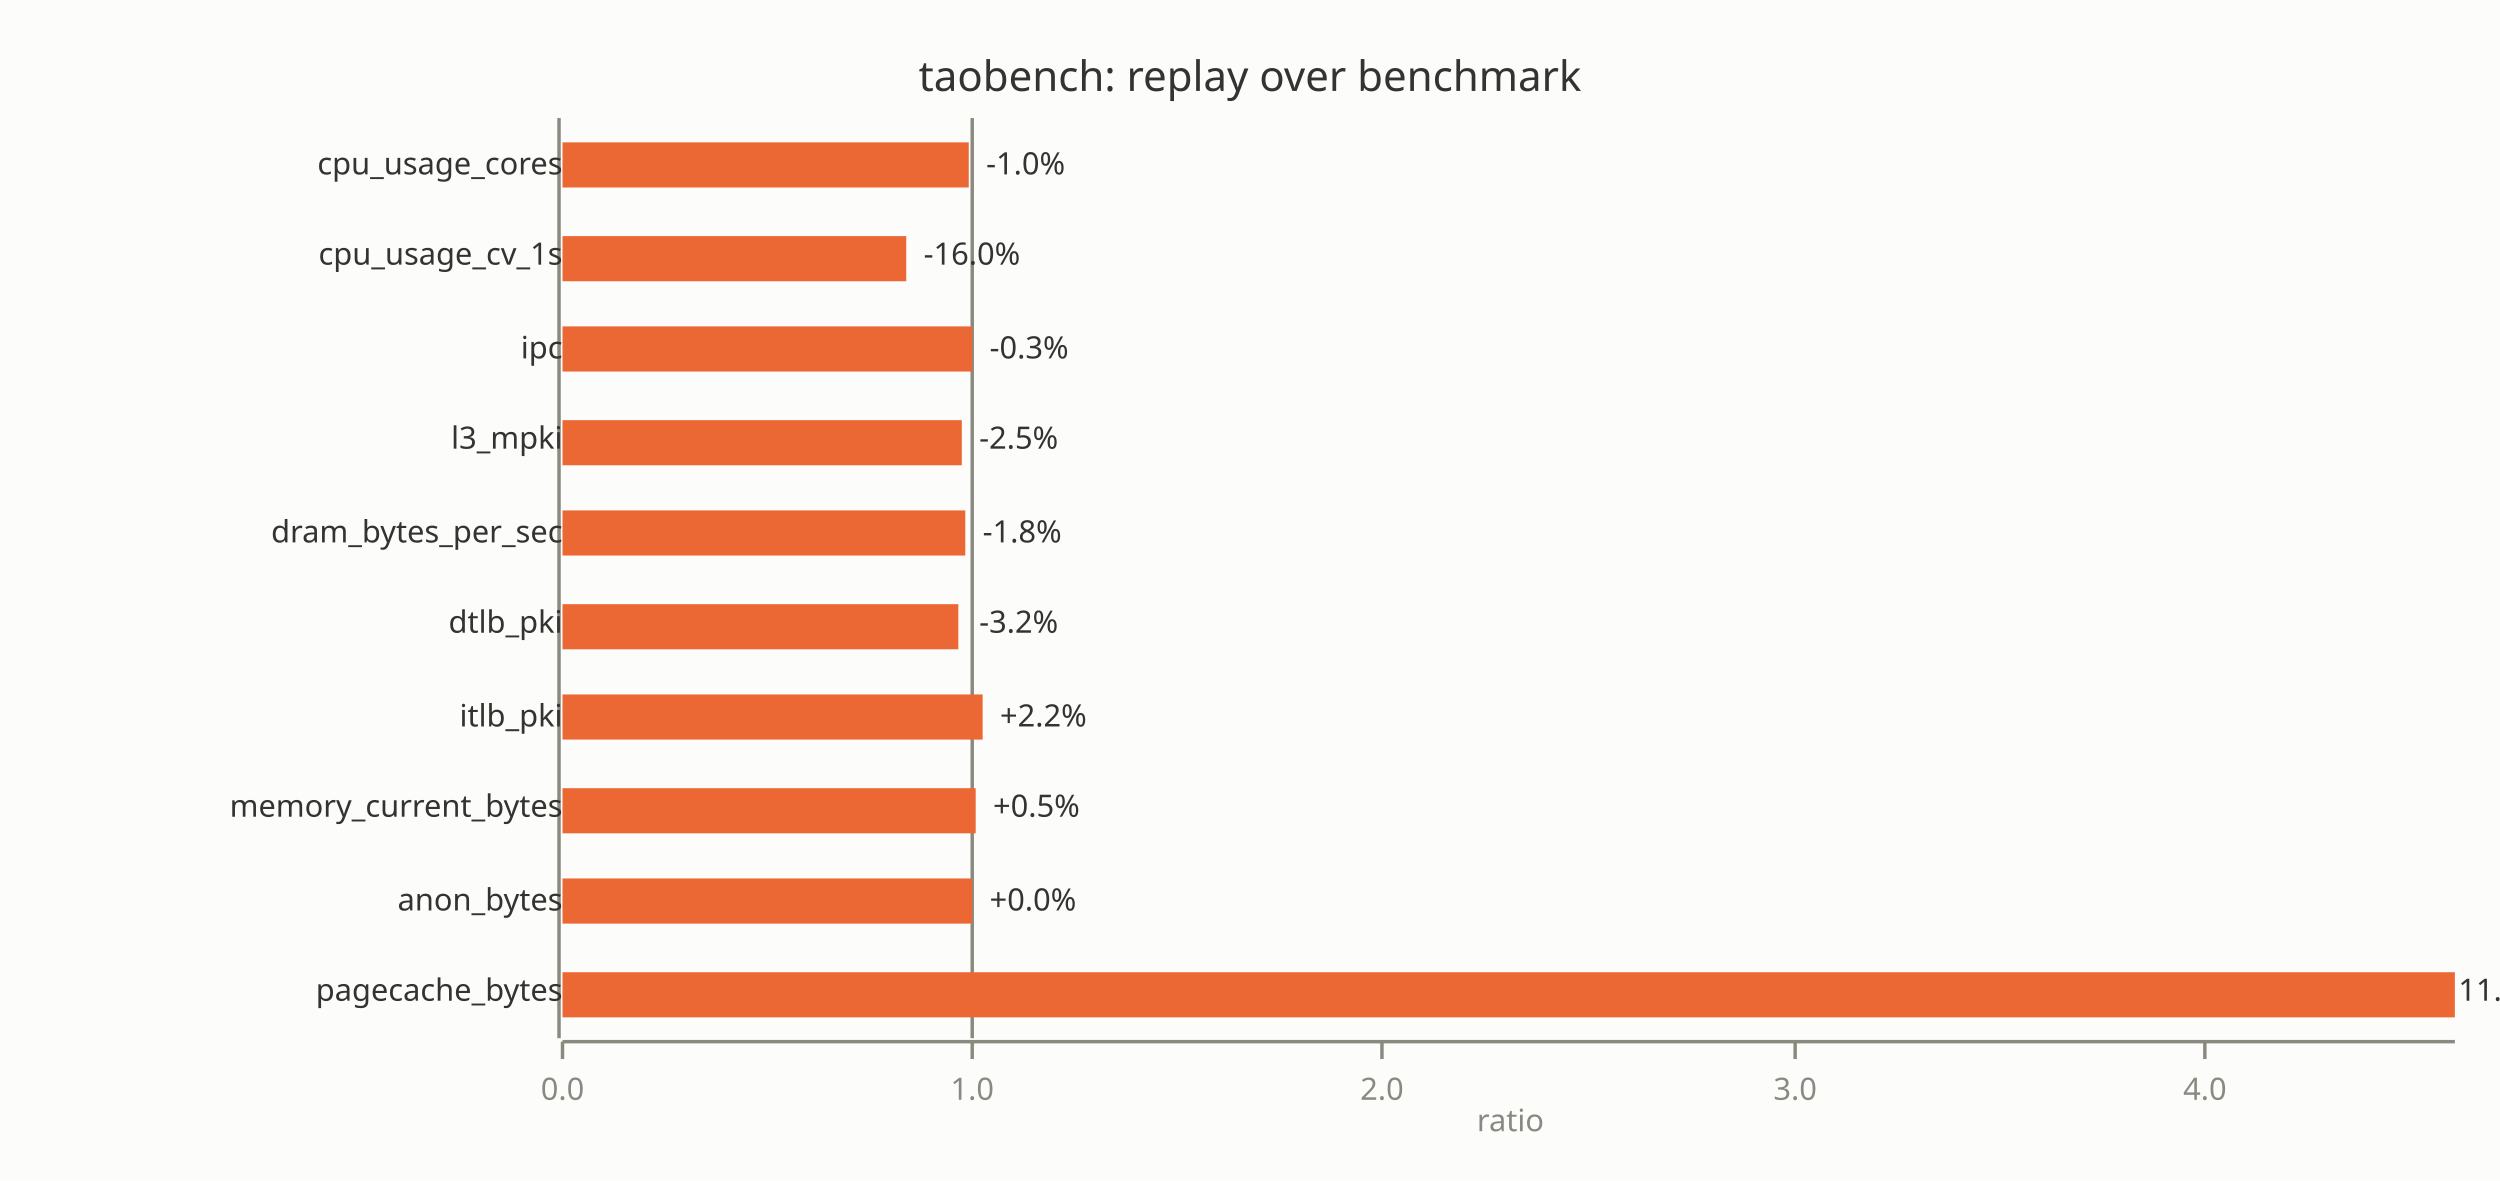
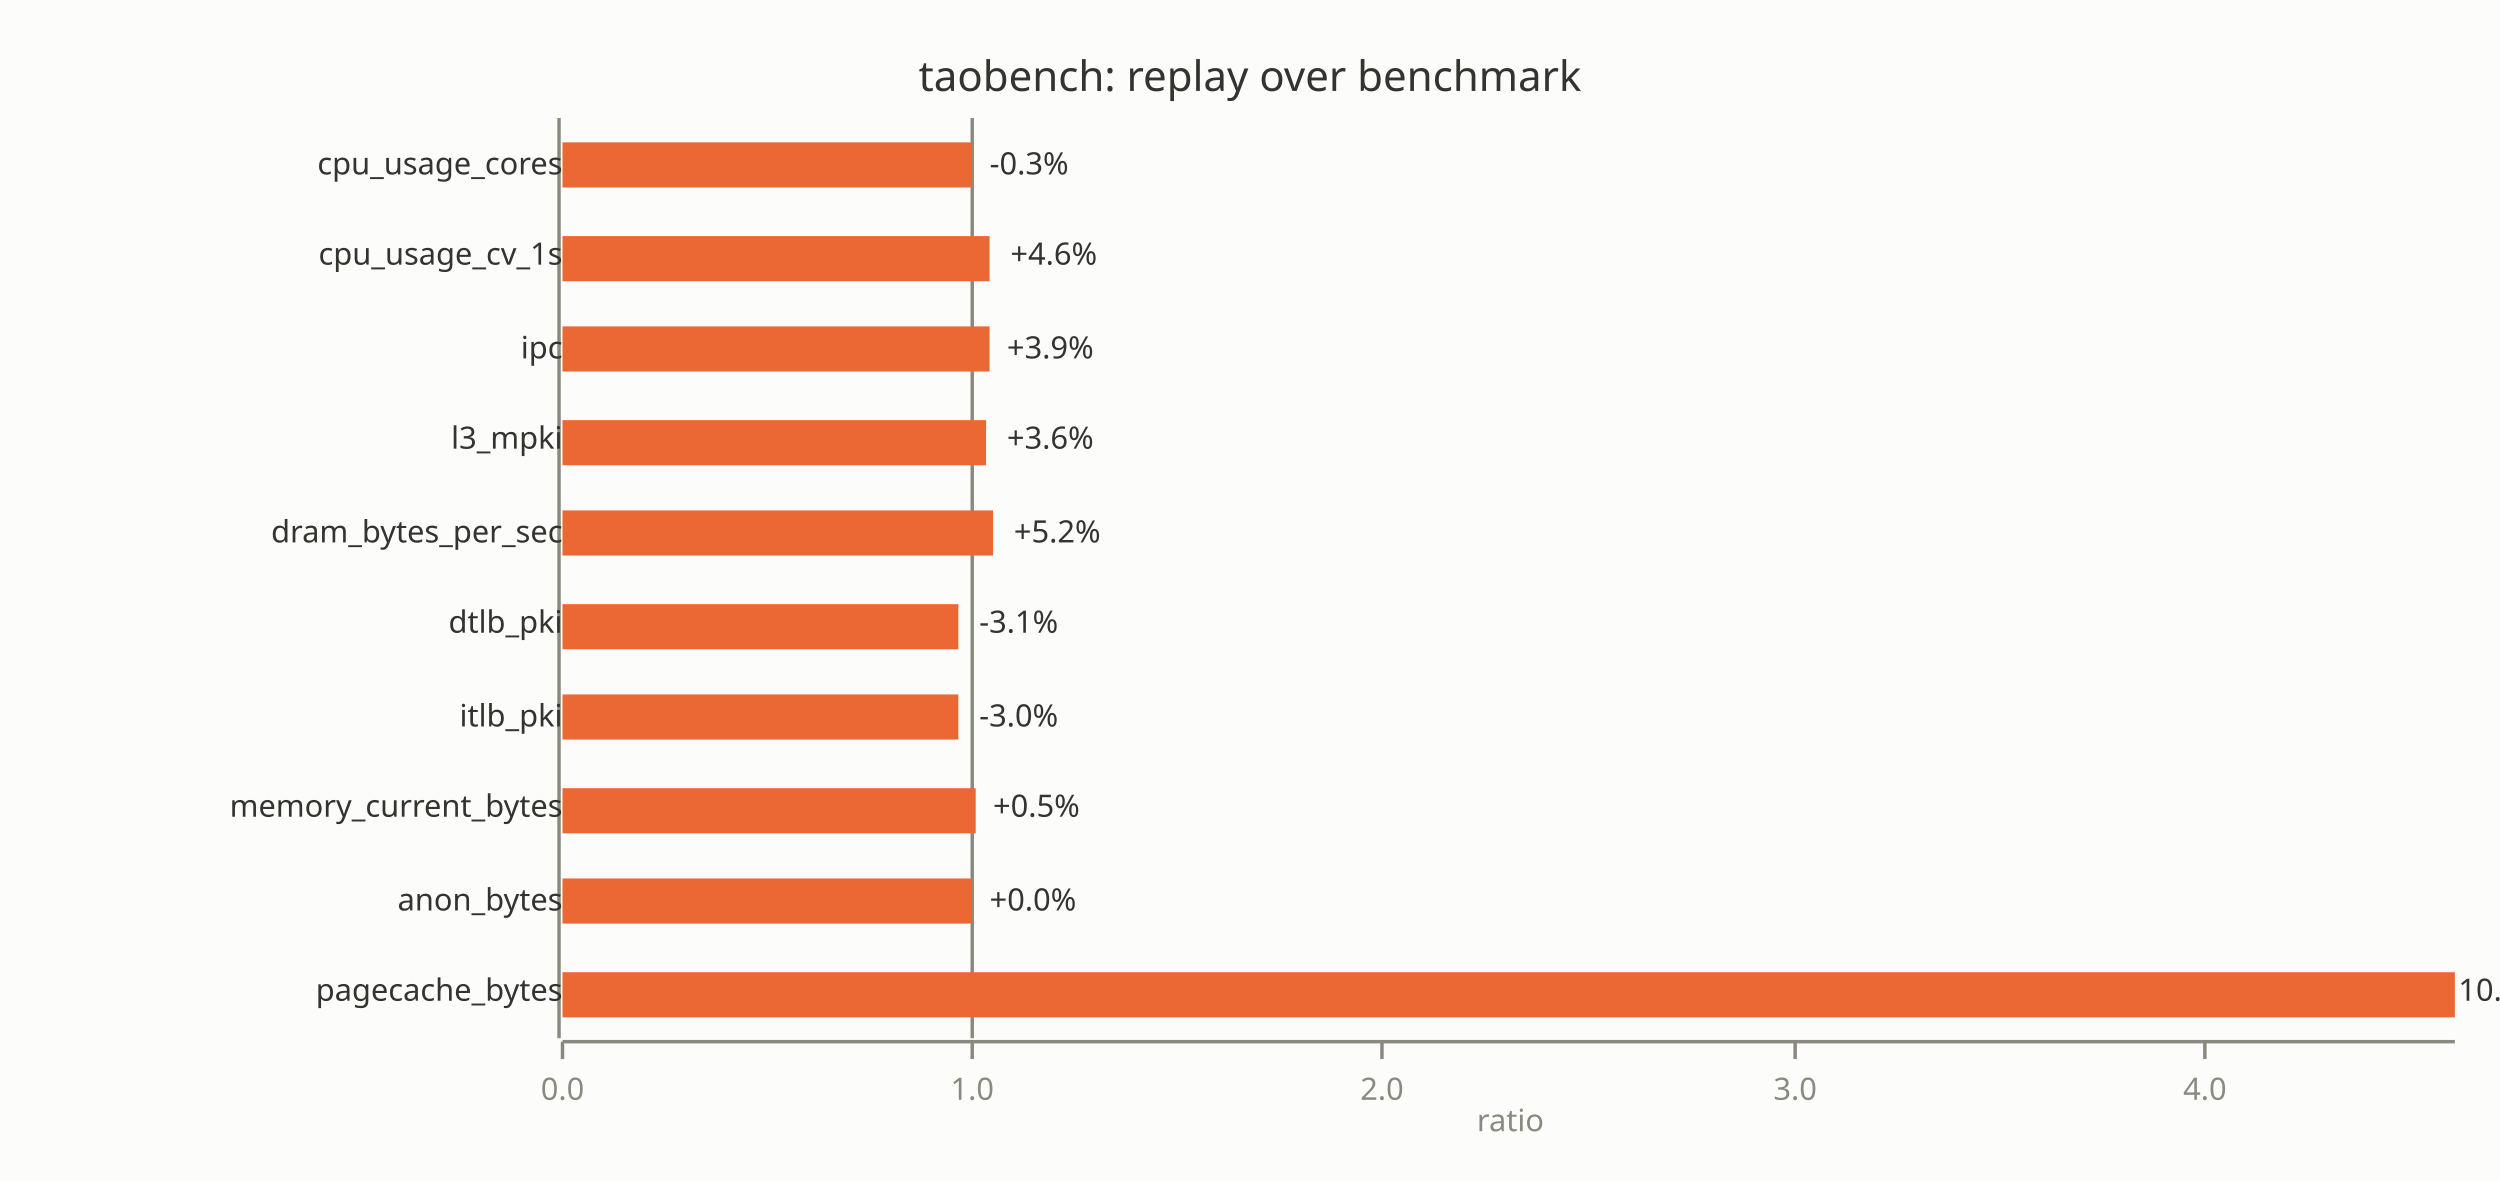
<svg xmlns="http://www.w3.org/2000/svg" width="720" height="340" viewBox="0 0 720 340">
  <rect x="0" y="0" width="720" height="340" opacity="1" fill="#FCFCFB" stroke="none" />
  <text x="360" y="17" dy="0.76em" text-anchor="middle" font-family="sans-serif" font-size="12.097" opacity="1" fill="#333330">
taobench: replay over benchmark
</text>
  <text x="435" y="328" dy="-0.5ex" text-anchor="middle" font-family="sans-serif" font-size="8.871" opacity="1" fill="#8A8980">
ratio
</text>
  <polyline fill="none" opacity="1" stroke="#8A8980" stroke-width="1" points="161,34 161,299 " />
  <polyline fill="none" opacity="1" stroke="#8A8980" stroke-width="1" points="162,300 707,300 " />
  <text x="162" y="310" dy="0.76em" text-anchor="middle" font-family="sans-serif" font-size="8.871" opacity="1" fill="#8A8980">
0.0
</text>
  <polyline fill="none" opacity="1" stroke="#8A8980" stroke-width="1" points="162,300 162,305 " />
  <text x="280" y="310" dy="0.76em" text-anchor="middle" font-family="sans-serif" font-size="8.871" opacity="1" fill="#8A8980">
1.0
</text>
  <polyline fill="none" opacity="1" stroke="#8A8980" stroke-width="1" points="280,300 280,305 " />
  <text x="398" y="310" dy="0.76em" text-anchor="middle" font-family="sans-serif" font-size="8.871" opacity="1" fill="#8A8980">
2.0
</text>
  <polyline fill="none" opacity="1" stroke="#8A8980" stroke-width="1" points="398,300 398,305 " />
  <text x="517" y="310" dy="0.76em" text-anchor="middle" font-family="sans-serif" font-size="8.871" opacity="1" fill="#8A8980">
3.0
</text>
  <polyline fill="none" opacity="1" stroke="#8A8980" stroke-width="1" points="517,300 517,305 " />
  <text x="635" y="310" dy="0.76em" text-anchor="middle" font-family="sans-serif" font-size="8.871" opacity="1" fill="#8A8980">
4.0
</text>
  <polyline fill="none" opacity="1" stroke="#8A8980" stroke-width="1" points="635,300 635,305 " />
  <polyline fill="none" opacity="1" stroke="#8A8980" stroke-width="1" points="280,299 280,34 " />
-   <rect x="162" y="41" width="117" height="13" opacity="1" fill="#EB6834" stroke="none" />
+   <rect x="162" y="41" width="118" height="13" opacity="1" fill="#EB6834" stroke="none" />
  <text x="162" y="48" dy="0.5ex" text-anchor="end" font-family="sans-serif" font-size="8.871" opacity="1" fill="#333330">
cpu_usage_cores
</text>
-   <text x="284" y="48" dy="0.5ex" text-anchor="start" font-family="sans-serif" font-size="8.871" opacity="1" fill="#333330">
- -1.0%
+   <text x="285" y="48" dy="0.5ex" text-anchor="start" font-family="sans-serif" font-size="8.871" opacity="1" fill="#333330">
+ -0.3%
</text>
-   <rect x="162" y="68" width="99" height="13" opacity="1" fill="#EB6834" stroke="none" />
+   <rect x="162" y="68" width="123" height="13" opacity="1" fill="#EB6834" stroke="none" />
  <text x="162" y="74" dy="0.5ex" text-anchor="end" font-family="sans-serif" font-size="8.871" opacity="1" fill="#333330">
cpu_usage_cv_1s
</text>
-   <text x="266" y="74" dy="0.5ex" text-anchor="start" font-family="sans-serif" font-size="8.871" opacity="1" fill="#333330">
- -16.0%
+   <text x="291" y="74" dy="0.5ex" text-anchor="start" font-family="sans-serif" font-size="8.871" opacity="1" fill="#333330">
+ +4.6%
</text>
-   <rect x="162" y="94" width="118" height="13" opacity="1" fill="#EB6834" stroke="none" />
+   <rect x="162" y="94" width="123" height="13" opacity="1" fill="#EB6834" stroke="none" />
  <text x="162" y="101" dy="0.5ex" text-anchor="end" font-family="sans-serif" font-size="8.871" opacity="1" fill="#333330">
ipc
</text>
-   <text x="285" y="101" dy="0.5ex" text-anchor="start" font-family="sans-serif" font-size="8.871" opacity="1" fill="#333330">
- -0.3%
+   <text x="290" y="101" dy="0.5ex" text-anchor="start" font-family="sans-serif" font-size="8.871" opacity="1" fill="#333330">
+ +3.9%
</text>
-   <rect x="162" y="121" width="115" height="13" opacity="1" fill="#EB6834" stroke="none" />
+   <rect x="162" y="121" width="122" height="13" opacity="1" fill="#EB6834" stroke="none" />
  <text x="162" y="127" dy="0.5ex" text-anchor="end" font-family="sans-serif" font-size="8.871" opacity="1" fill="#333330">
l3_mpki
</text>
-   <text x="282" y="127" dy="0.5ex" text-anchor="start" font-family="sans-serif" font-size="8.871" opacity="1" fill="#333330">
- -2.5%
+   <text x="290" y="127" dy="0.5ex" text-anchor="start" font-family="sans-serif" font-size="8.871" opacity="1" fill="#333330">
+ +3.6%
</text>
-   <rect x="162" y="147" width="116" height="13" opacity="1" fill="#EB6834" stroke="none" />
+   <rect x="162" y="147" width="124" height="13" opacity="1" fill="#EB6834" stroke="none" />
  <text x="162" y="154" dy="0.5ex" text-anchor="end" font-family="sans-serif" font-size="8.871" opacity="1" fill="#333330">
dram_bytes_per_sec
</text>
-   <text x="283" y="154" dy="0.5ex" text-anchor="start" font-family="sans-serif" font-size="8.871" opacity="1" fill="#333330">
- -1.8%
+   <text x="292" y="154" dy="0.5ex" text-anchor="start" font-family="sans-serif" font-size="8.871" opacity="1" fill="#333330">
+ +5.2%
</text>
  <rect x="162" y="174" width="114" height="13" opacity="1" fill="#EB6834" stroke="none" />
  <text x="162" y="180" dy="0.5ex" text-anchor="end" font-family="sans-serif" font-size="8.871" opacity="1" fill="#333330">
dtlb_pki
</text>
  <text x="282" y="180" dy="0.5ex" text-anchor="start" font-family="sans-serif" font-size="8.871" opacity="1" fill="#333330">
- -3.2%
+ -3.1%
</text>
-   <rect x="162" y="200" width="121" height="13" opacity="1" fill="#EB6834" stroke="none" />
+   <rect x="162" y="200" width="114" height="13" opacity="1" fill="#EB6834" stroke="none" />
  <text x="162" y="207" dy="0.5ex" text-anchor="end" font-family="sans-serif" font-size="8.871" opacity="1" fill="#333330">
itlb_pki
</text>
-   <text x="288" y="207" dy="0.5ex" text-anchor="start" font-family="sans-serif" font-size="8.871" opacity="1" fill="#333330">
- +2.2%
+   <text x="282" y="207" dy="0.5ex" text-anchor="start" font-family="sans-serif" font-size="8.871" opacity="1" fill="#333330">
+ -3.0%
</text>
  <rect x="162" y="227" width="119" height="13" opacity="1" fill="#EB6834" stroke="none" />
  <text x="162" y="233" dy="0.5ex" text-anchor="end" font-family="sans-serif" font-size="8.871" opacity="1" fill="#333330">
memory_current_bytes
</text>
  <text x="286" y="233" dy="0.5ex" text-anchor="start" font-family="sans-serif" font-size="8.871" opacity="1" fill="#333330">
+0.5%
</text>
  <rect x="162" y="253" width="118" height="13" opacity="1" fill="#EB6834" stroke="none" />
  <text x="162" y="260" dy="0.5ex" text-anchor="end" font-family="sans-serif" font-size="8.871" opacity="1" fill="#333330">
anon_bytes
</text>
  <text x="285" y="260" dy="0.5ex" text-anchor="start" font-family="sans-serif" font-size="8.871" opacity="1" fill="#333330">
+0.0%
</text>
  <rect x="162" y="280" width="545" height="13" opacity="1" fill="#EB6834" stroke="none" />
  <text x="162" y="286" dy="0.5ex" text-anchor="end" font-family="sans-serif" font-size="8.871" opacity="1" fill="#333330">
pagecache_bytes
</text>
  <text x="708" y="286" dy="0.5ex" text-anchor="start" font-family="sans-serif" font-size="8.871" opacity="1" fill="#333330">
- 11.16x
+ 10.69x
</text>
</svg>
